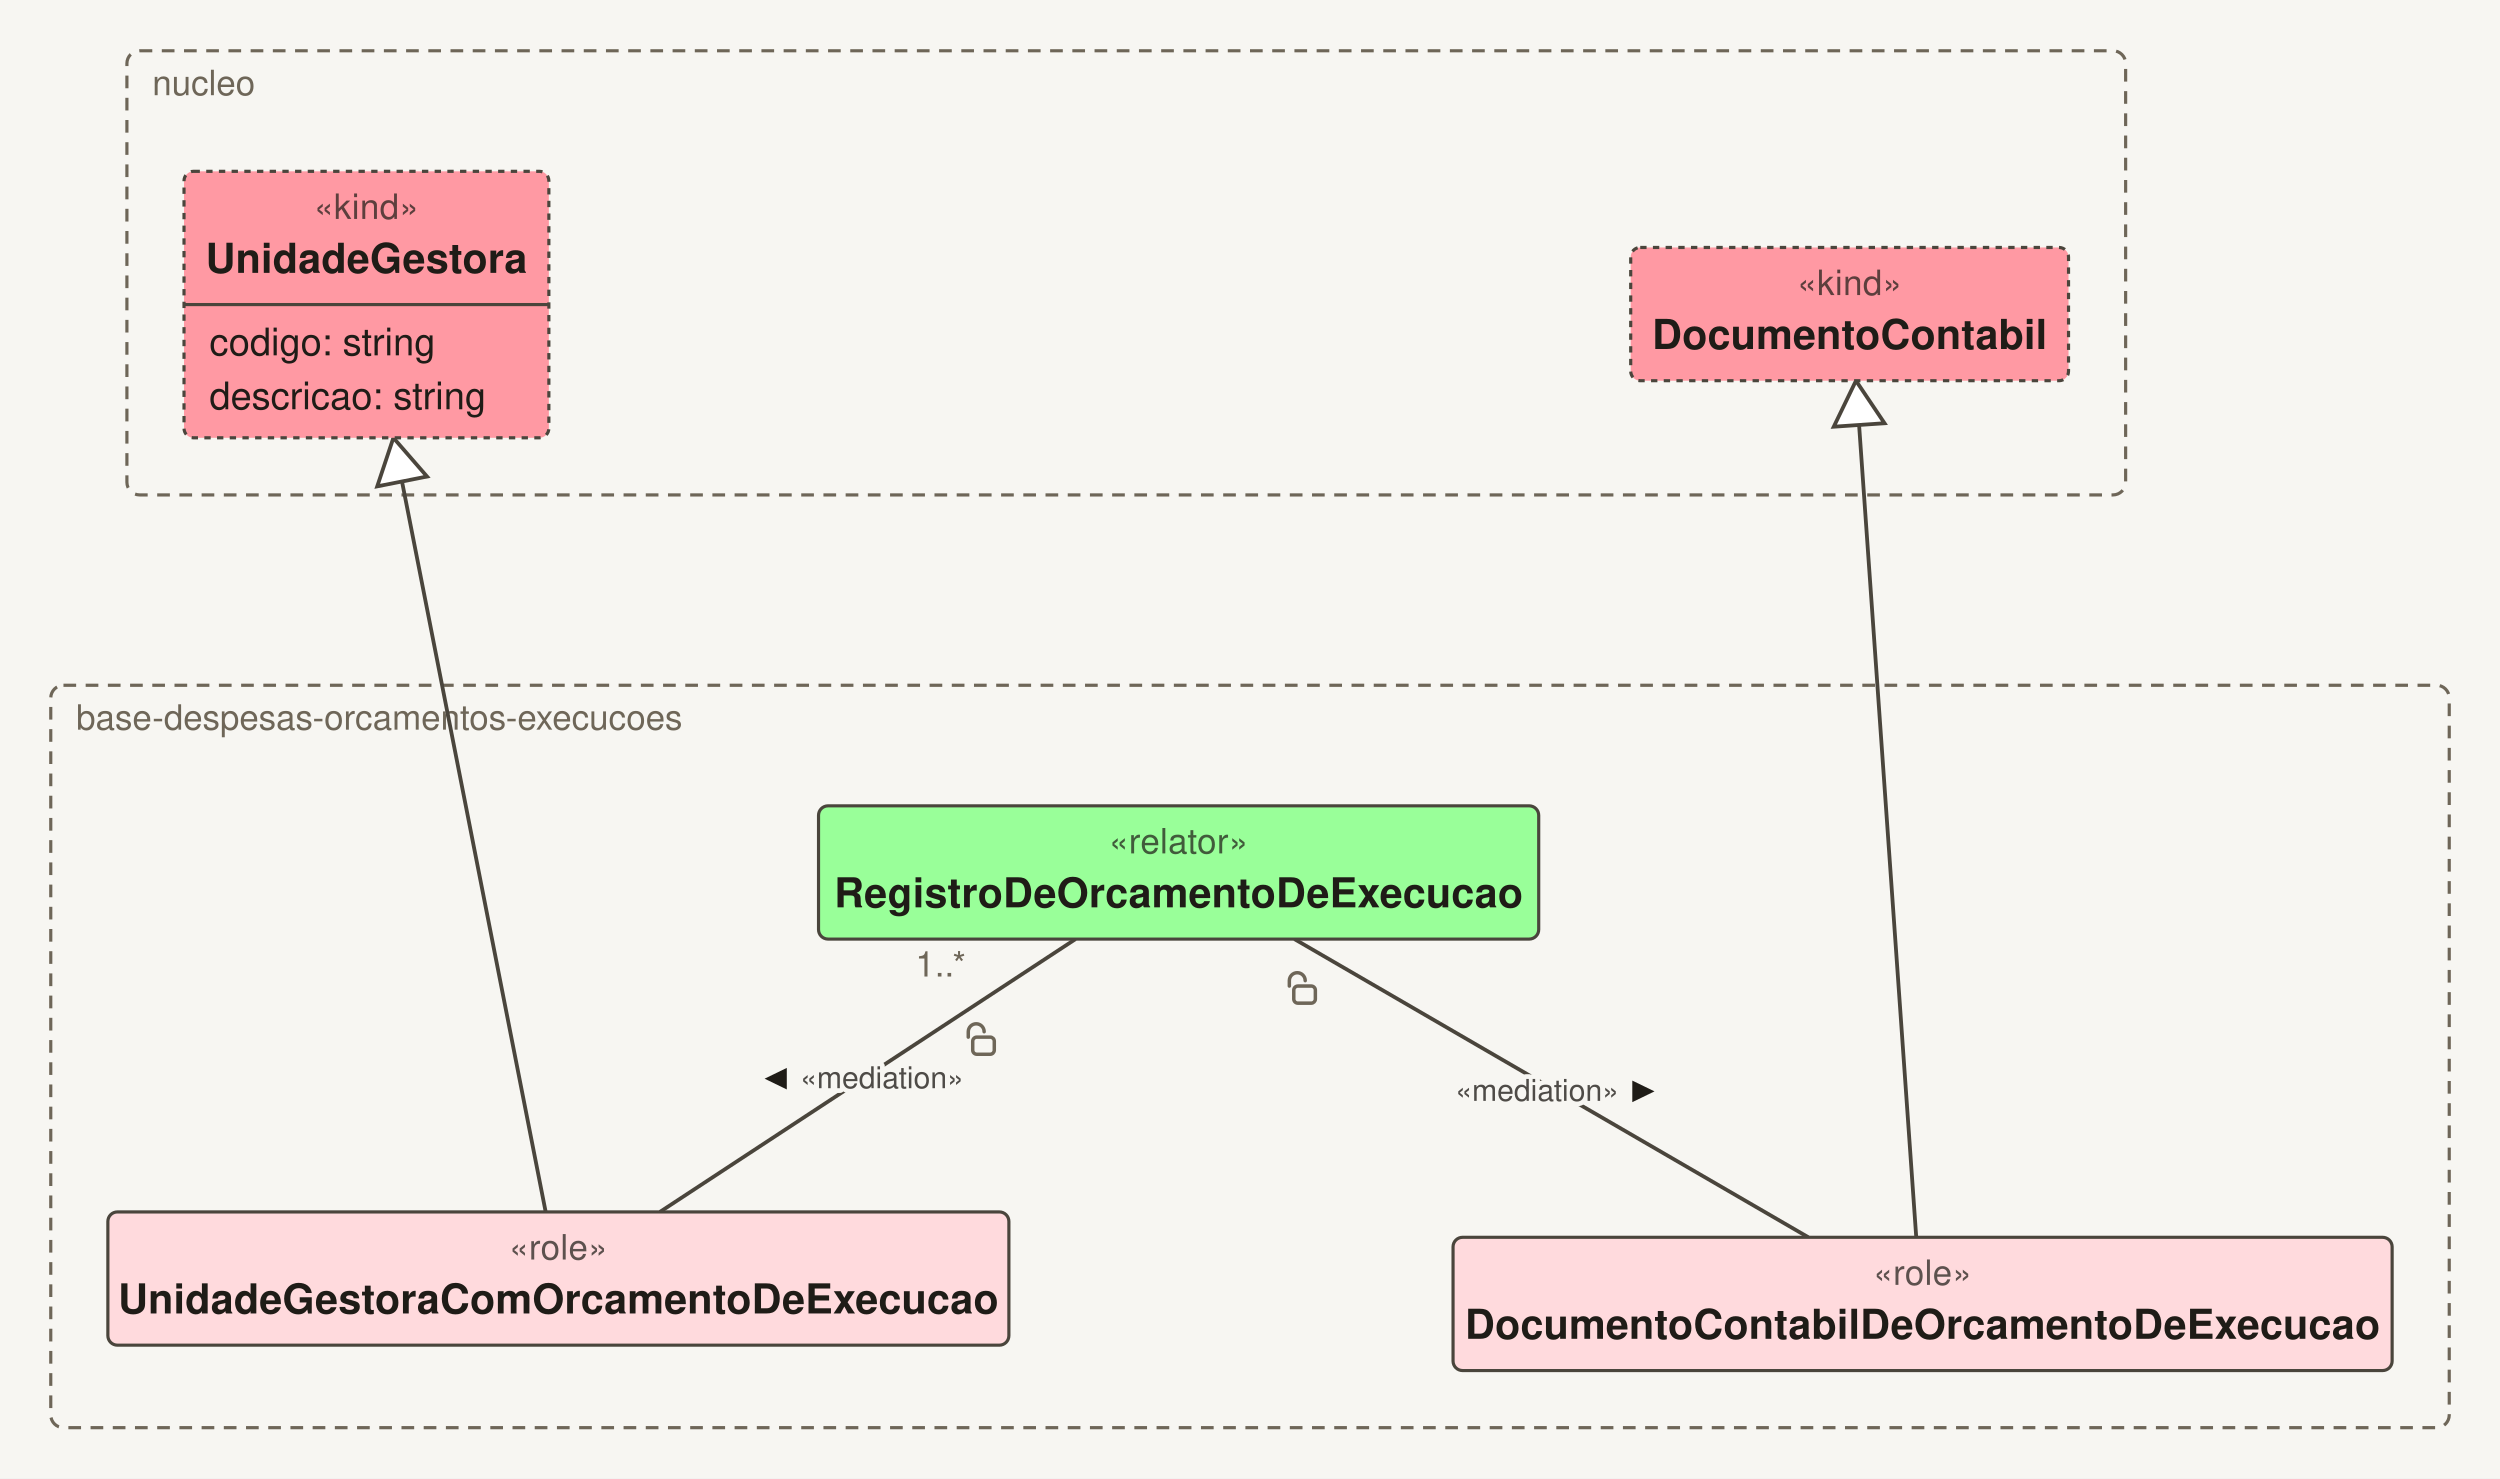
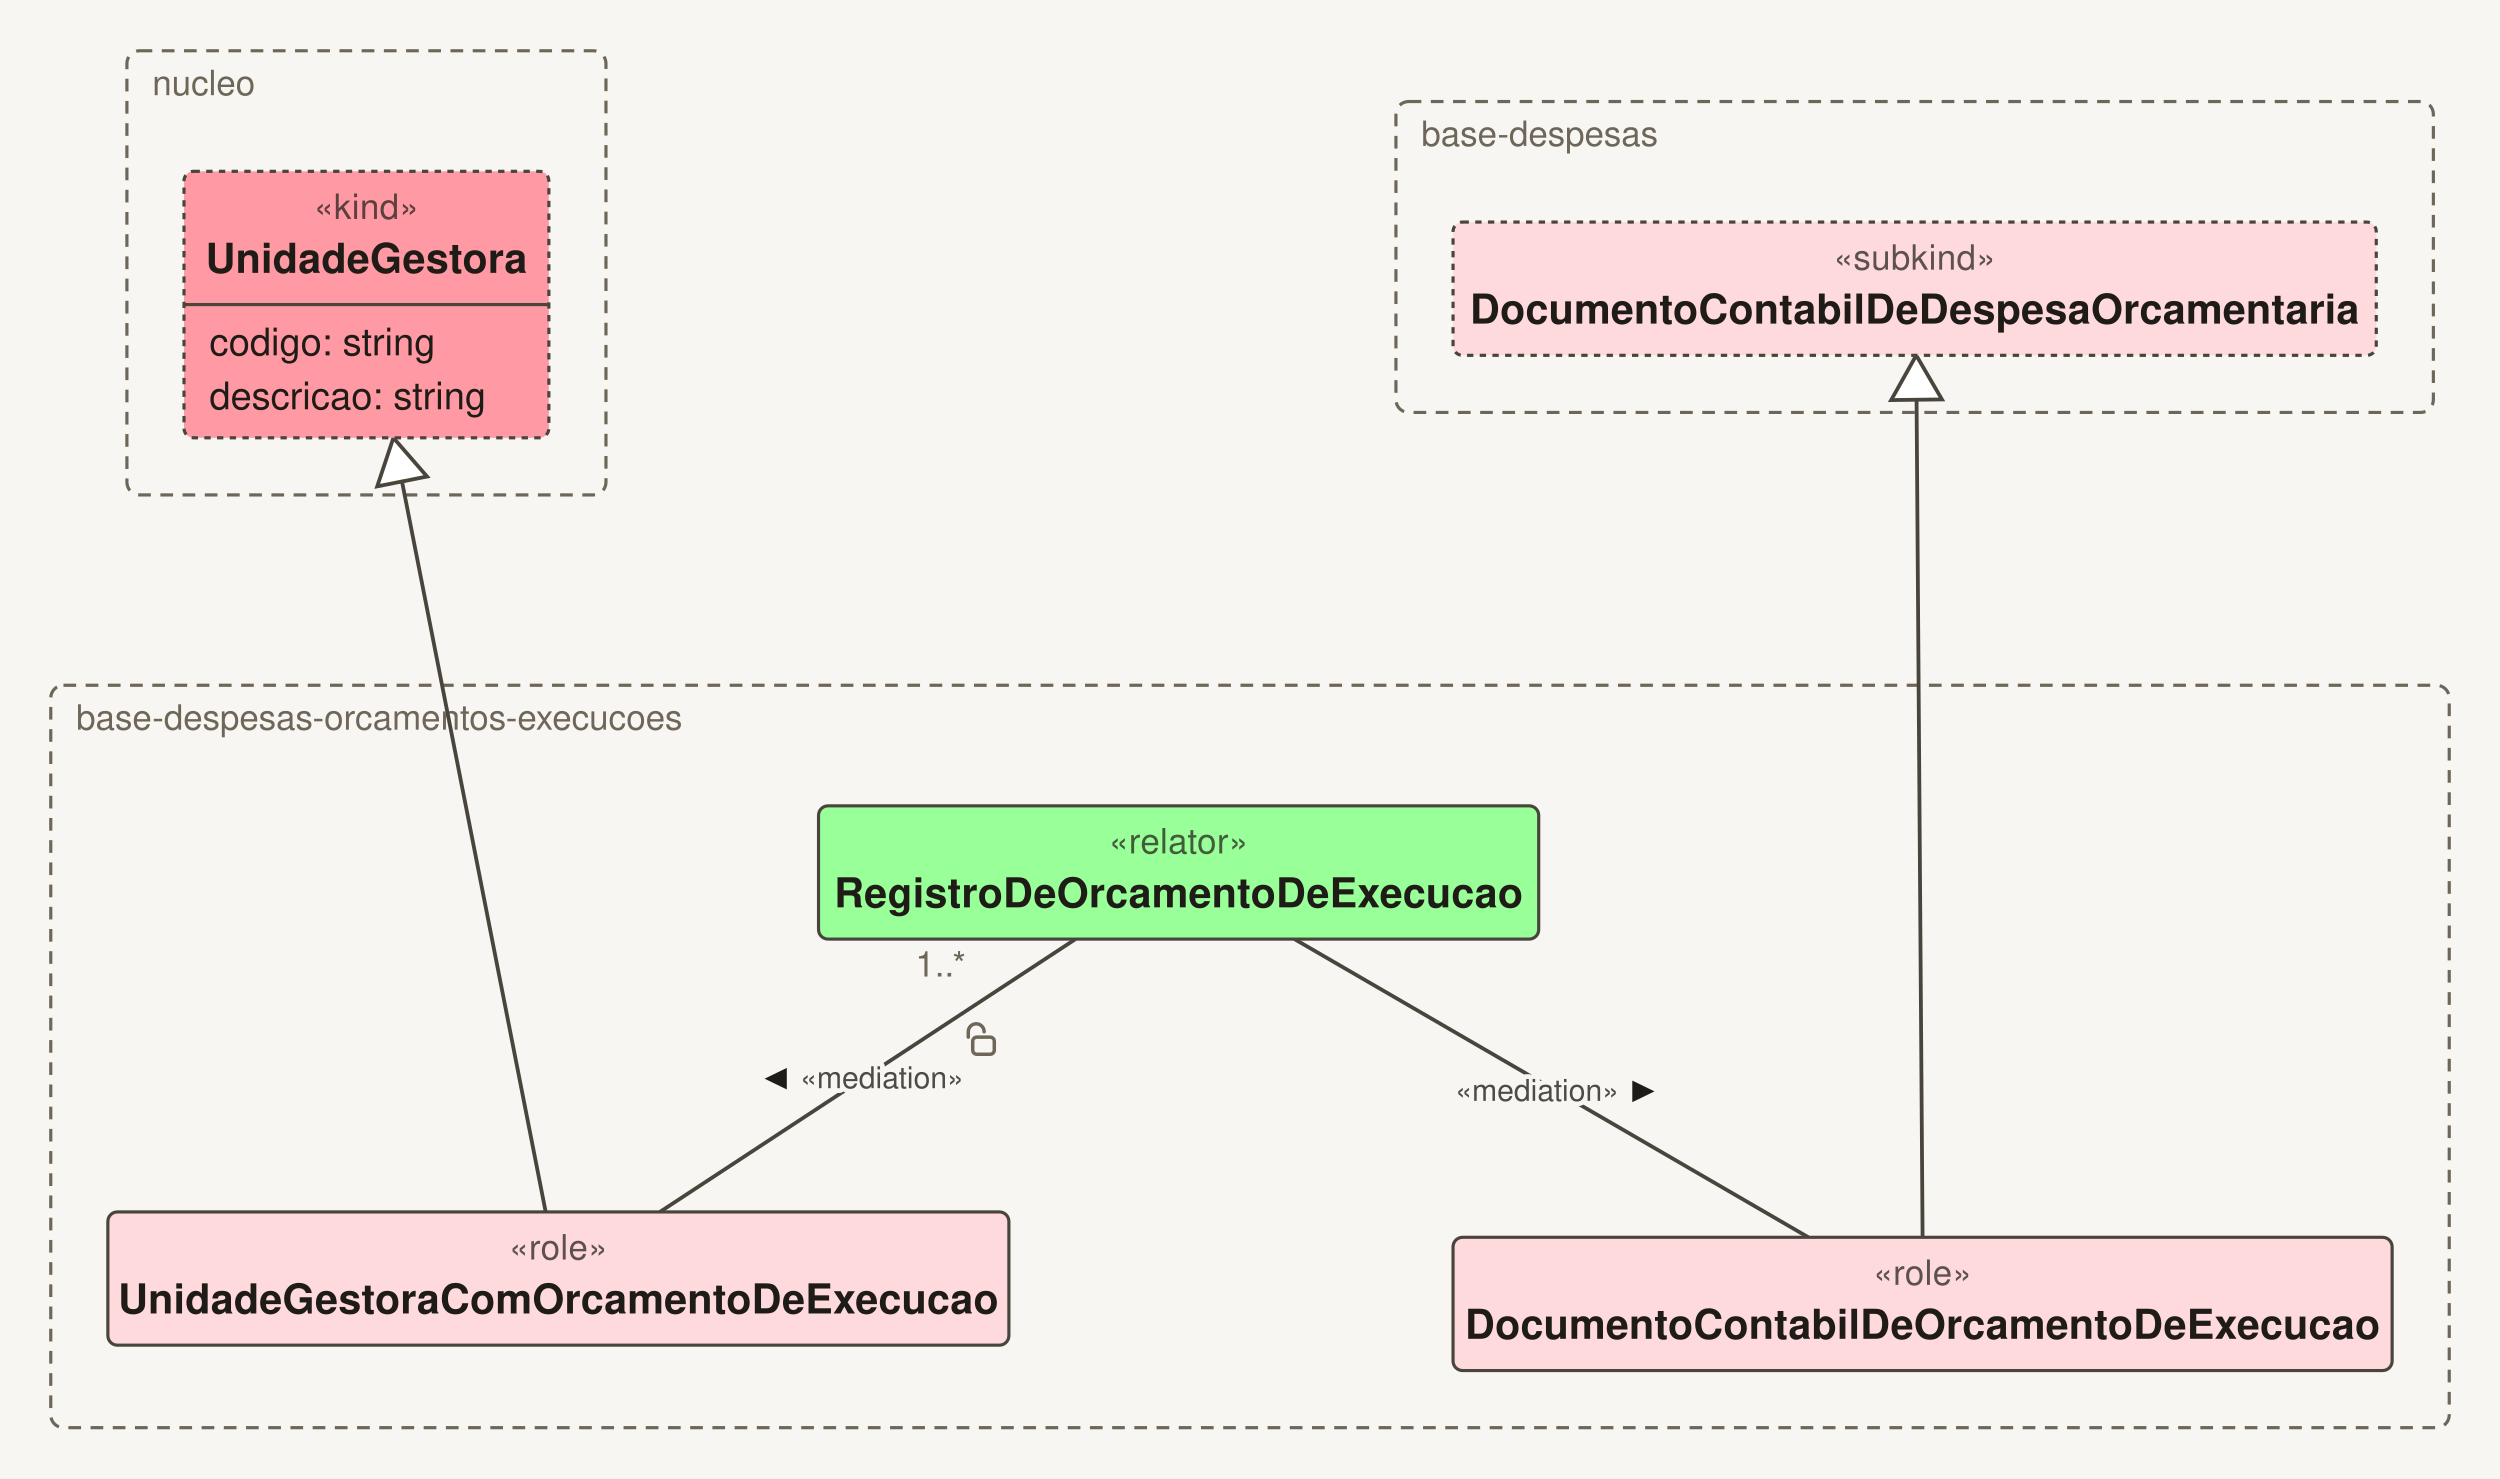
<svg xmlns="http://www.w3.org/2000/svg" viewBox="-90 234 788 466" width="788" height="466">
  <style>
/* Everything that is text, before anything specialises it. The label layer sits
   above the boxes and outside every other group, so a rule that reached labels
   through their edge stopped reaching them the day they were lifted out of it --
   and an SVG with no font-family on a text element falls back to a 16px serif.
   Stated once at the top, no layer can lose it again. */
text {
    font-family: "Helvetica Neue", Helvetica, Arial, "Liberation Sans", sans-serif;
    font-stretch: normal;
    font-size: 11px;
    fill: #1f1c17;
    font-variant-numeric: tabular-nums;
}

.tv-node rect { stroke: #4a453c; stroke-width: 1; }
.tv-node text { fill: #1f1c17; }
.tv-name { font-weight: 600; font-size: 13px; letter-spacing: 0.005em; }
.tv-legend text { font-size: 13px; fill: #1f1c17; }
.tv-stereotype { font-size: 11px; fill-opacity: 0.72; letter-spacing: 0.01em; }
.tv-attribute { font-size: 12px; }
.tv-edge path { fill: none; stroke: #4a453c; stroke-width: 1.2; }
.tv-end { fill: #6e6658; }
/* No letter-spacing on a label drawn with a halo: WebKit places letter-spaced
   SVG text glyph by glyph and then draws no halo, so in Safari, and in an
   exported SVG opened in Preview, the line ran through the label and its
   letters came out uneven. Chromium and Firefox never showed it. */
.tv-edge-stereotype { font-size: 9.5px; fill-opacity: 0.78; }
.tv-marker { fill: #ffffff; stroke: #4a453c; stroke-width: 1.2; }
.tv-arrow { fill: none; stroke: #4a453c; stroke-width: 1.2; }
.tv-reading { fill: #1f1c17; stroke: none; }
.tv-lock { fill: none; stroke: #6e6658; stroke-width: 1.1; stroke-linecap: round; }
.tv-lock rect { fill: #f7f6f2; }
.tv-group rect { fill: none; stroke: #6e6658; stroke-dasharray: 4 3; }
.tv-group text { font-size: 11px; fill: #6e6658; }
.tv-ontology rect { fill: none; stroke: #4a453c; stroke-width: 1.2; stroke-dasharray: none; }
.tv-ontology text { font-weight: 600; font-size: 13px; fill: #1f1c17; }
.tv-location { font-size: 12px; fill-opacity: 0.72; }
.tv-selected rect { stroke: #1f5c5c; stroke-width: 2.5; }
/* The second selector is for a leg of a shared tree, which carries its own id
   and so is chosen as itself rather than through a group around it. */
.tv-selected path, path.tv-selected { stroke: #1f5c5c; stroke-width: 2.2; }
.tv-unresolved rect { stroke-dasharray: 5 3; }
.tv-external rect { stroke-dasharray: 2 2; }
</style>
  <rect x="-90" y="234" width="788" height="466" fill="#f7f6f2" />
  <g class="tv-group" data-group="pkg:base-despesas-orcamentos-execucoes">
    <rect x="-74" y="450" width="756" height="234" rx="4" />
    <text x="-66" y="464">base-despesas-orcamentos-execucoes</text>
  </g>
  <g class="tv-group" data-group="pkg:nucleo">
-     <rect x="-50" y="250" width="630" height="140" rx="4" />
+     <rect x="-50" y="250" width="151" height="140" rx="4" />
    <text x="-42" y="264">nucleo</text>
+   </g>
+   <g class="tv-group" data-group="pkg:base-despesas">
+     <rect x="350" y="266" width="327" height="98" rx="4" />
+     <text x="358" y="280">base-despesas</text>
  </g>
  <g class="tv-edge" data-edge="gen:base-despesas-orcamentos-execucoes::UnidadeGestoraComOrcamentoDeExecucao-&gt;nucleo::UnidadeGestora">
    <path d="M 82 616 L 34 372" />
    <polygon class="tv-marker" points="34,372 28.9,387.3 44.6,384.2" />
  </g>
-   <g class="tv-edge" data-edge="gen:base-despesas-orcamentos-execucoes::DocumentoContabilDeOrcamentoDeExecucao-&gt;nucleo::DocumentoContabil">
-     <path d="M 514 624 L 495 354" />
-     <polygon class="tv-marker" points="495,354 488,368.5 504,367.4" />
+   <g class="tv-edge" data-edge="gen:base-despesas-orcamentos-execucoes::DocumentoContabilDeOrcamentoDeExecucao-&gt;base-despesas::DocumentoContabilDeDespesaOrcamentaria">
+     <path d="M 516 624 L 514 346" />
+     <polygon class="tv-marker" points="514,346 506.1,360.1 522.1,359.9" />
  </g>
  <g class="tv-edge" data-edge="rel:base-despesas-orcamentos-execucoes::RegistroDeOrcamentoDeExecucao-&gt;base-despesas-orcamentos-execucoes::DocumentoContabilDeOrcamentoDeExecucao:mediation:">
    <path d="M 318 530 L 480 624" />
  </g>
  <g class="tv-edge" data-edge="rel:base-despesas-orcamentos-execucoes::RegistroDeOrcamentoDeExecucao-&gt;base-despesas-orcamentos-execucoes::UnidadeGestoraComOrcamentoDeExecucao:mediation:">
    <path d="M 249 530 L 118 616" />
  </g>
  <g class="tv-node" data-node="base-despesas-orcamentos-execucoes::UnidadeGestoraComOrcamentoDeExecucao">
    <rect x="-56" y="616" width="284" height="42" rx="3" fill="#FFDADD" />
    <text class="tv-stereotype" x="86" y="631" text-anchor="middle">«role»</text>
    <text class="tv-name" x="86" y="648" text-anchor="middle">UnidadeGestoraComOrcamentoDeExecucao</text>
  </g>
  <g class="tv-node tv-external" data-node="nucleo::UnidadeGestora">
    <rect x="-32" y="288" width="115" height="84" rx="3" fill="#FF99A3" />
    <text class="tv-stereotype" x="25.5" y="303" text-anchor="middle">«kind»</text>
    <text class="tv-name" x="25.5" y="320" text-anchor="middle">UnidadeGestora</text>
    <line x1="-32" y1="330" x2="83" y2="330" stroke="#4a453c" stroke-width="1" />
    <text class="tv-attribute" x="-24" y="346">codigo: string</text>
    <text class="tv-attribute" x="-24" y="363">descricao: string</text>
  </g>
  <g class="tv-node" data-node="base-despesas-orcamentos-execucoes::DocumentoContabilDeOrcamentoDeExecucao">
    <rect x="368" y="624" width="296" height="42" rx="3" fill="#FFDADD" />
    <text class="tv-stereotype" x="516" y="639" text-anchor="middle">«role»</text>
    <text class="tv-name" x="516" y="656" text-anchor="middle">DocumentoContabilDeOrcamentoDeExecucao</text>
  </g>
-   <g class="tv-node tv-external" data-node="nucleo::DocumentoContabil">
-     <rect x="424" y="312" width="138" height="42" rx="3" fill="#FF99A3" />
-     <text class="tv-stereotype" x="493" y="327" text-anchor="middle">«kind»</text>
-     <text class="tv-name" x="493" y="344" text-anchor="middle">DocumentoContabil</text>
+   <g class="tv-node tv-external" data-node="base-despesas::DocumentoContabilDeDespesaOrcamentaria">
+     <rect x="368" y="304" width="291" height="42" rx="3" fill="#FFDADD" />
+     <text class="tv-stereotype" x="513.5" y="319" text-anchor="middle">«subkind»</text>
+     <text class="tv-name" x="513.5" y="336" text-anchor="middle">DocumentoContabilDeDespesaOrcamentaria</text>
  </g>
  <g class="tv-node" data-node="base-despesas-orcamentos-execucoes::RegistroDeOrcamentoDeExecucao">
    <rect x="168" y="488" width="227" height="42" rx="3" fill="#99FF99" />
    <text class="tv-stereotype" x="281.5" y="503" text-anchor="middle">«relator»</text>
    <text class="tv-name" x="281.5" y="520" text-anchor="middle">RegistroDeOrcamentoDeExecucao</text>
  </g>
  <g class="tv-labels">
    <text class="tv-edge-stereotype" data-for="rel:base-despesas-orcamentos-execucoes::RegistroDeOrcamentoDeExecucao-&gt;base-despesas-orcamentos-execucoes::DocumentoContabilDeOrcamentoDeExecucao:mediation:" x="394.5" y="581" text-anchor="middle" paint-order="stroke" stroke="#f7f6f2" stroke-width="3" stroke-linejoin="round">«mediation»</text>
    <polygon class="tv-reading" points="431.5,578 424.5,581.4 424.5,574.6" />
-     <g class="tv-lock" data-for="rel:base-despesas-orcamentos-execucoes::RegistroDeOrcamentoDeExecucao-&gt;base-despesas-orcamentos-execucoes::DocumentoContabilDeOrcamentoDeExecucao:mediation:" transform="translate(315, 540.2)" aria-label="not const">
-       <path d="M 1.4 4.6 V 2.9 a 2.5 2.5 0 0 1 5 0" />
-       <rect x="2.8" y="4.6" width="6.8" height="5.4" rx="1.3" stroke="#6e6658" />
-     </g>
    <text class="tv-edge-stereotype" data-for="rel:base-despesas-orcamentos-execucoes::RegistroDeOrcamentoDeExecucao-&gt;base-despesas-orcamentos-execucoes::UnidadeGestoraComOrcamentoDeExecucao:mediation:" x="188" y="577" text-anchor="middle" paint-order="stroke" stroke="#f7f6f2" stroke-width="3" stroke-linejoin="round">«mediation»</text>
    <polygon class="tv-reading" points="151,574 158,570.6 158,577.4" />
    <text class="tv-end" data-for="rel:base-despesas-orcamentos-execucoes::RegistroDeOrcamentoDeExecucao-&gt;base-despesas-orcamentos-execucoes::UnidadeGestoraComOrcamentoDeExecucao:mediation:" x="206.5" y="541.8" text-anchor="middle" paint-order="stroke" stroke="#f7f6f2" stroke-width="3" stroke-linejoin="round">1..*</text>
    <g class="tv-lock" data-for="rel:base-despesas-orcamentos-execucoes::RegistroDeOrcamentoDeExecucao-&gt;base-despesas-orcamentos-execucoes::UnidadeGestoraComOrcamentoDeExecucao:mediation:" transform="translate(213.8, 556.3)" aria-label="not const">
      <path d="M 1.4 4.6 V 2.9 a 2.5 2.5 0 0 1 5 0" />
      <rect x="2.8" y="4.6" width="6.8" height="5.4" rx="1.3" stroke="#6e6658" />
    </g>
  </g>
</svg>
